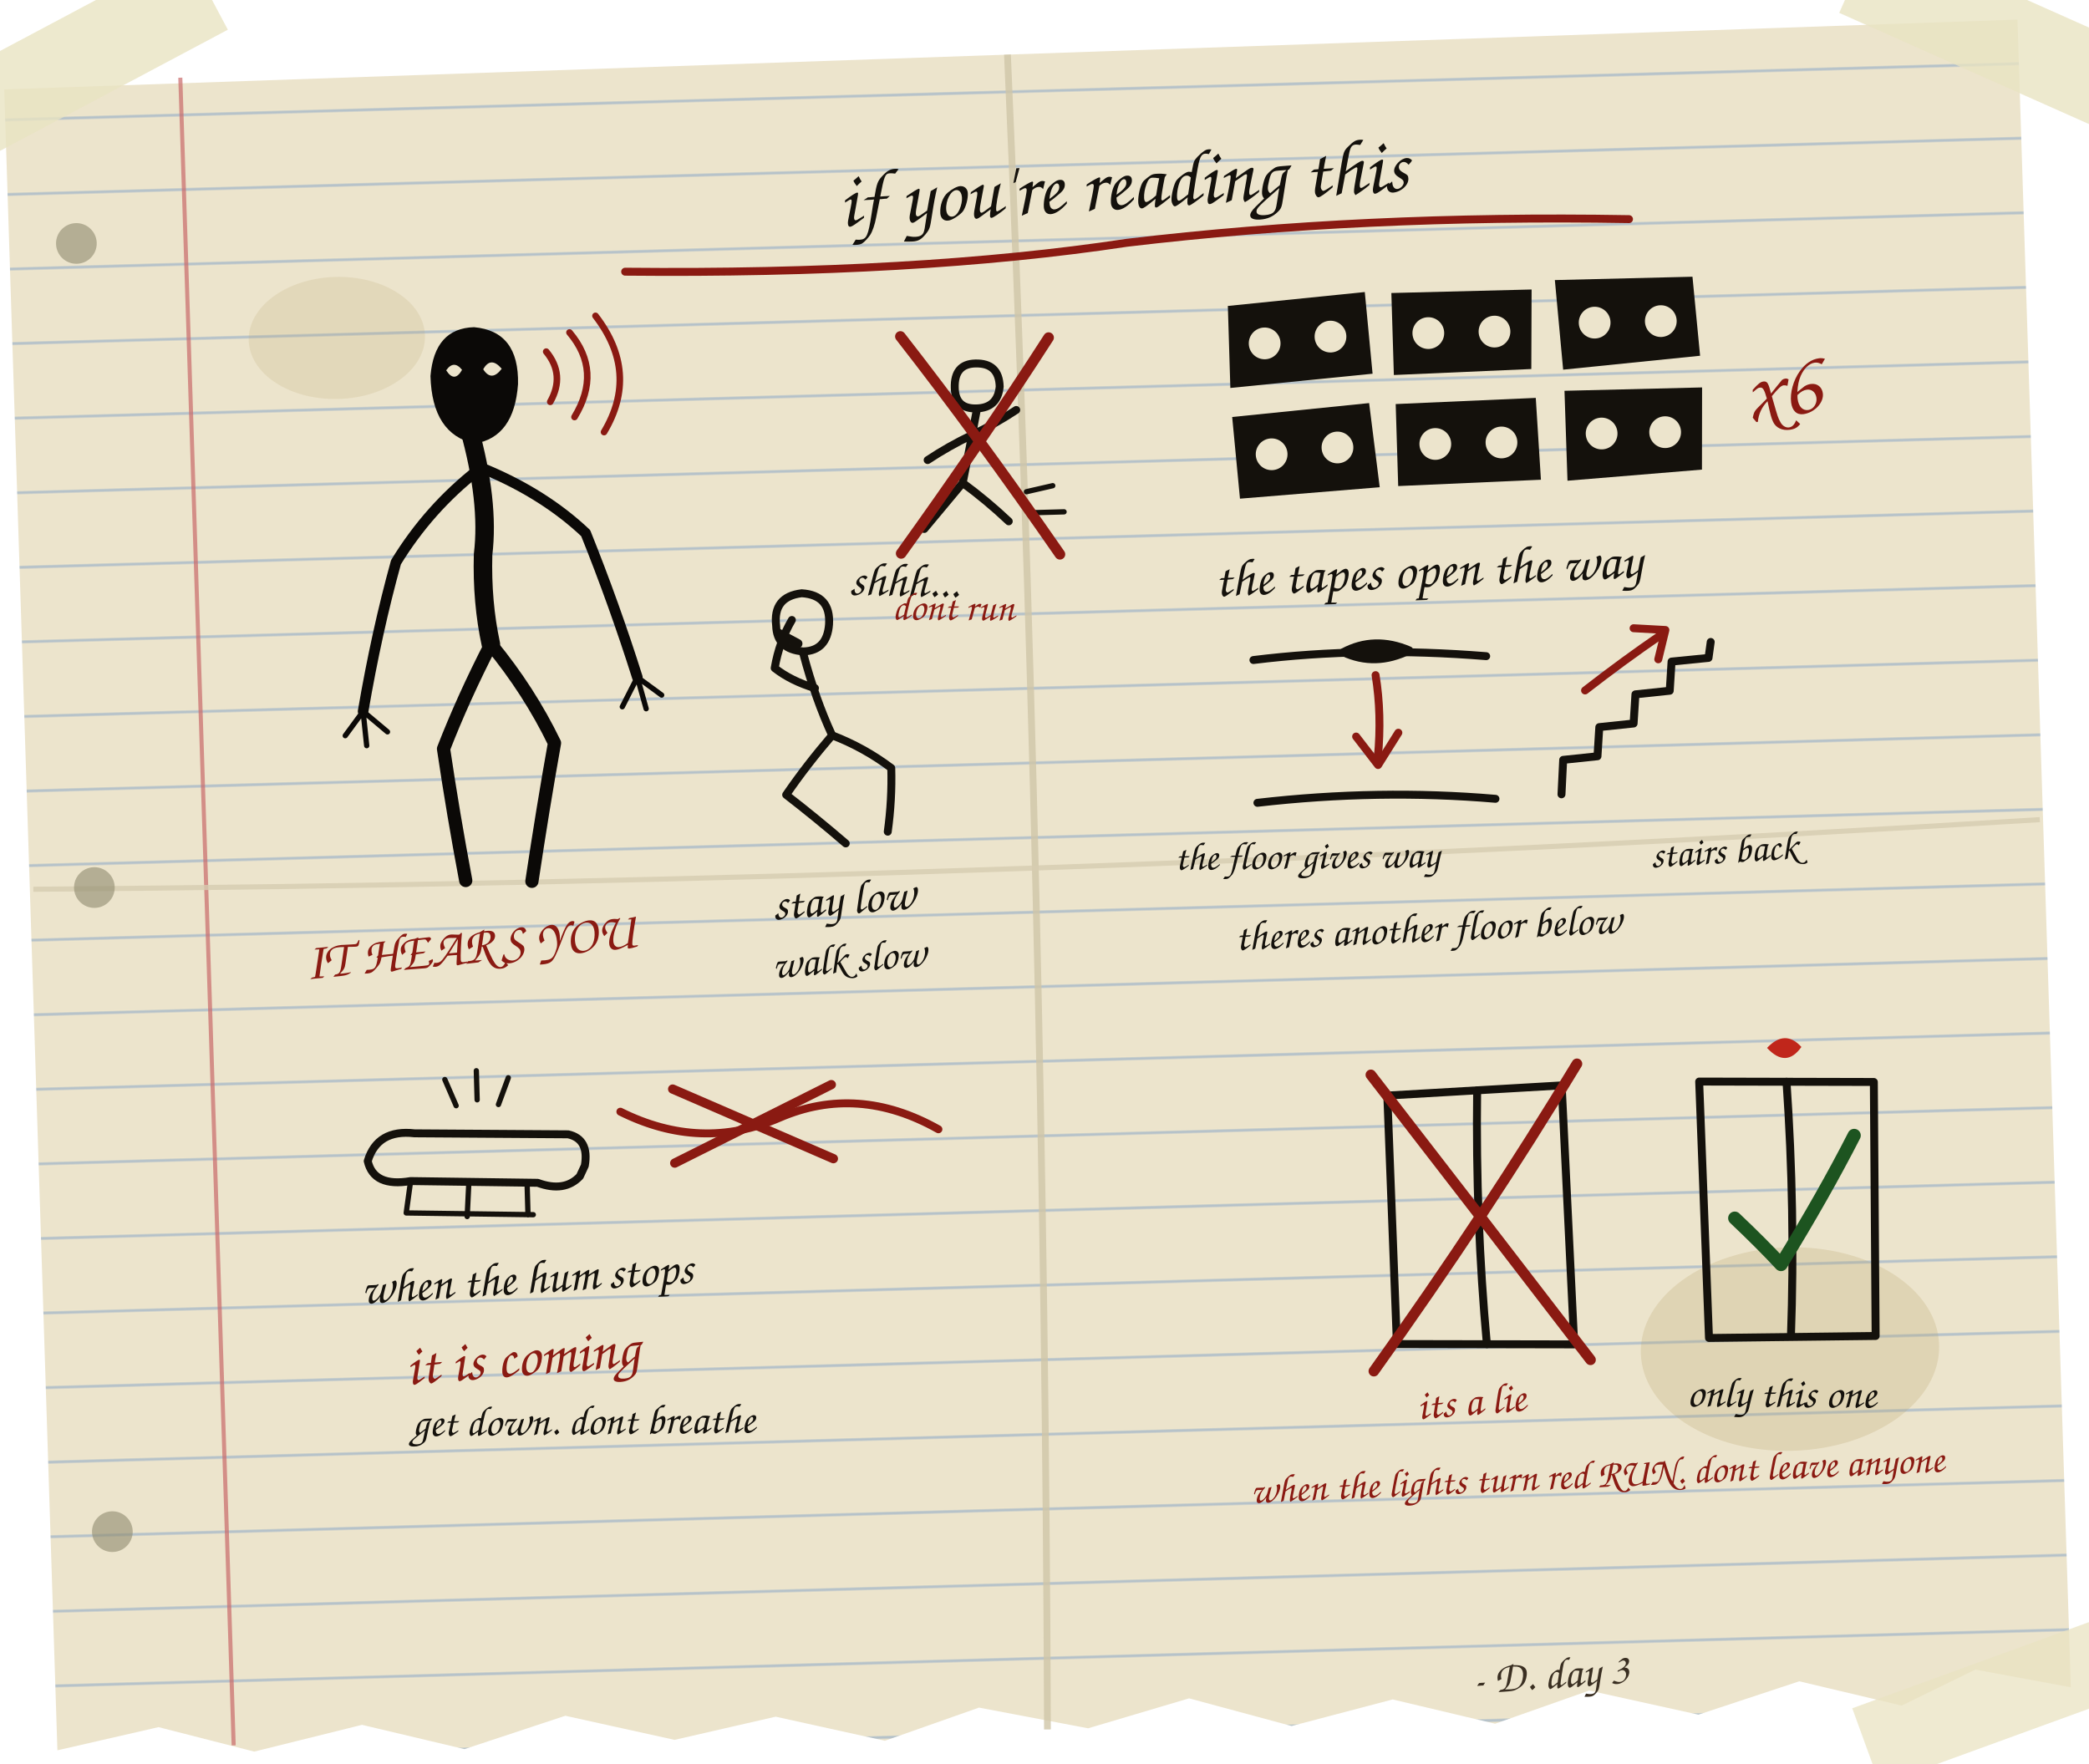
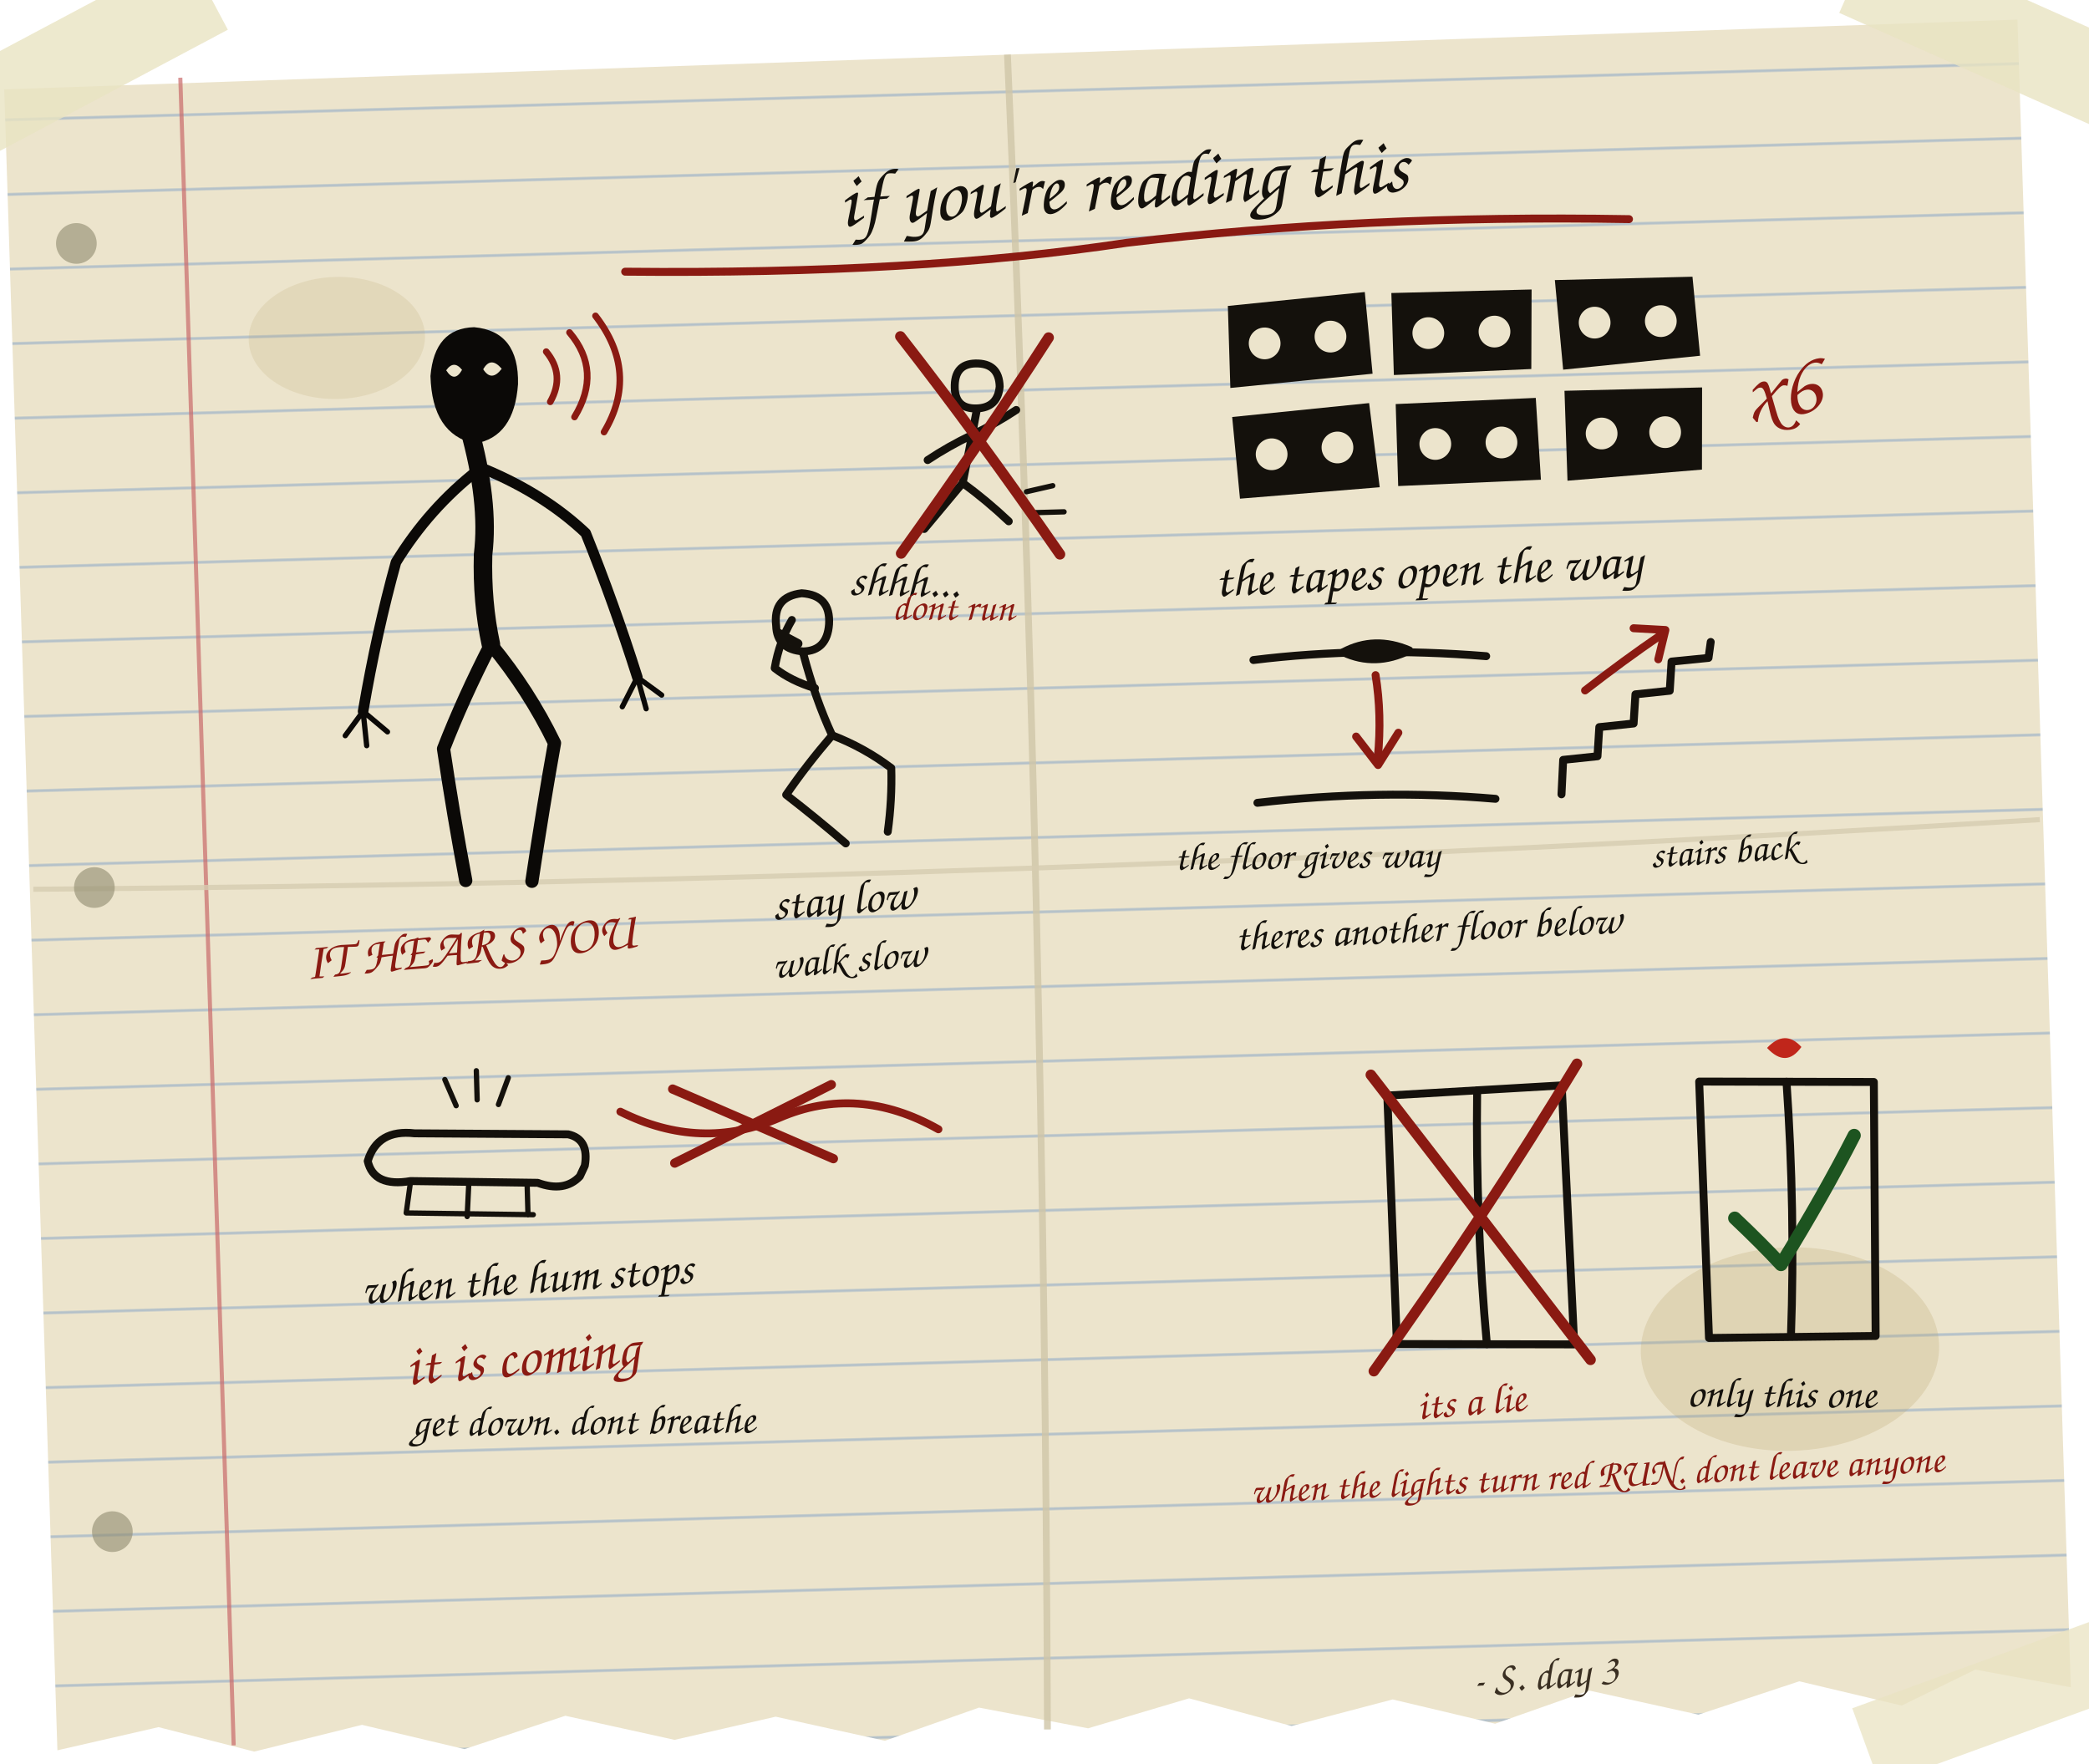
<svg xmlns="http://www.w3.org/2000/svg" width="1232" height="1040" viewBox="36 16 616 520">
  <defs>
    <pattern id="ruled" width="20" height="22" patternUnits="userSpaceOnUse">
      <rect width="20" height="22" fill="#ece4cc" />
      <line x1="0" y1="21" x2="20" y2="21" stroke="#9fb3c8" stroke-width="0.8" opacity="0.7" />
    </pattern>
  </defs>
  <g transform="rotate(-1.6 340 280)">
    <path d="M44 34 L638 30 L640 522 L612 516 L590 526 L560 518 L530 527 L498 519 L470 528 L440 520 L410 527 L380 518 L350 526 L318 519 L290 528 L258 520 L228 526 L196 518 L166 527 L136 519 L104 526 L76 518 L46 524Z" fill="url(#ruled)" />
    <line x1="96" y1="32" x2="98" y2="524" stroke="#c96a6a" stroke-width="1.2" opacity="0.7" />
    <path d="M340 32 Q344 280 338 526" stroke="#cfc5a8" stroke-width="2" fill="none" opacity="0.8" />
    <path d="M46 270 Q340 276 638 266" stroke="#d6ccb0" stroke-width="1.5" fill="none" opacity="0.8" />
    <ellipse cx="560" cy="420" rx="44" ry="30" fill="#b9a26a" opacity="0.25" />
    <ellipse cx="140" cy="110" rx="26" ry="18" fill="#b9a26a" opacity="0.18" />
    <circle cx="64" cy="80" r="6" fill="#8f8a6e" opacity="0.6" />
    <circle cx="64" cy="270" r="6" fill="#8f8a6e" opacity="0.6" />
    <circle cx="64" cy="460" r="6" fill="#8f8a6e" opacity="0.6" />
  </g>
  <rect x="18" y="20" width="84" height="26" fill="#e9e3c2" opacity="0.8" transform="rotate(-28 60 33)" />
  <rect x="580" y="12" width="84" height="26" fill="#e9e3c2" opacity="0.8" transform="rotate(24 622 25)" />
  <rect x="584" y="506" width="76" height="24" fill="#e9e3c2" opacity="0.75" transform="rotate(-20 622 518)" />
  <g transform="rotate(-1.6 340 280) translate(108 44) scale(0.78)" font-family="'Segoe Print','Bradley Hand','Comic Sans MS',cursive" stroke-linecap="round" stroke-linejoin="round">
    <g transform="rotate(-2 340 40)">
      <text x="340" y="44" text-anchor="middle" font-size="30" fill="#14110c">if you're reading this</text>
      <path d="M150 56 Q260 64 340 57 Q430 52 530 60" stroke="#8a1a12" stroke-width="3" fill="none" />
    </g>
    <g fill="none" stroke="#0b0907">
      <path d="M90 120 Q97 148 94 168 Q93 186 96 202" stroke-width="7" />
      <path d="M96 202 Q85 222 77 241 Q80 266 84 291" stroke-width="5" />
      <path d="M96 202 Q110 220 119 240 Q114 264 109 292" stroke-width="5" />
      <path d="M93 136 Q74 150 61 170 Q53 196 47 226" stroke-width="4" />
      <path d="M47 226 l-7 9 M47 226 l1 13 M47 226 l9 8" stroke-width="2" />
      <path d="M96 136 Q118 146 133 161 Q143 188 151 216" stroke-width="4" />
      <path d="M151 216 l-6 11 M151 216 l3 12 M151 216 l9 7" stroke-width="2" />
    </g>
    <path d="M76 100 Q78 82 93 82 Q110 84 109 104 Q107 124 92 126 Q76 122 76 100Z" fill="#0b0907" />
    <path d="M82 98 q3 -4 6 0 q-3 5 -6 0Z" fill="#ece4cc" />
    <path d="M96 98 q3 -5 7 0 q-4 5 -7 0Z" fill="#ece4cc" />
    <g stroke="#8a1a12" fill="none" stroke-width="2.5">
      <path d="M120 92 q7 9 1 19" />
      <path d="M129 85 q12 15 1 32" />
      <path d="M139 79 q16 22 2 44" />
    </g>
    <g transform="rotate(-4 90 316)">
      <text x="22" y="322" font-size="20" fill="#8a1a12">IT HEARS YOU</text>
    </g>
    <g stroke="#14110c" stroke-width="3" fill="none">
      <path d="M204 198 q-1 -11 10 -12 q11 1 10 12 q-1 10 -10 10 q-10 -1 -10 -10Z" />
      <path d="M214 209 Q218 226 224 240 Q214 251 206 262 Q217 271 228 281" />
      <path d="M224 240 Q236 245 246 253 Q246 265 244 277" />
      <path d="M218 222 Q209 219 203 214 Q205 204 210 196" />
      <path d="M205 201 l7 4" stroke-width="3.5" />
    </g>
    <g transform="rotate(3 250 186)">
      <text x="232" y="188" font-size="18" fill="#14110c">shhh...</text>
    </g>
    <g transform="rotate(-3 220 310)">
      <text x="200" y="308" font-size="18" fill="#14110c">stay low</text>
      <text x="198" y="330" font-size="16" fill="#14110c">walk slow</text>
    </g>
    <g stroke="#14110c" stroke-width="3" fill="none">
      <path d="M274 110 q0 -9 8 -9 q9 0 9 9 q-1 8 -9 8 q-8 0 -8 -8Z" />
      <path d="M282 119 Q279 133 276 146 Q268 155 261 163 M276 146 Q285 153 293 161 M280 128 Q289 124 297 119 M280 128 Q271 132 263 137" />
      <path d="M300 150 l10 -2 M302 158 l12 0" stroke-width="2" />
    </g>
    <path d="M254 90 Q282 128 312 174" stroke="#8a1a12" stroke-width="4" fill="none" />
    <path d="M310 92 Q284 130 252 172" stroke="#8a1a12" stroke-width="4" fill="none" />
    <g transform="rotate(2 280 194)">
      <text x="248" y="198" font-size="15" fill="#8a1a12">dont run</text>
    </g>
    <g transform="translate(376 80) rotate(-2)" fill="#14110c">
      <path d="M2 2 L54 0 L55 31 L1 33Z" />
      <path d="M64 1 L117 3 L115 33 L63 32Z" />
      <path d="M126 0 L178 2 L179 32 L127 34Z" />
      <path d="M1 44 L53 42 L55 74 L2 75Z" />
      <path d="M63 43 L116 44 L116 75 L62 74Z" />
      <path d="M127 42 L179 44 L177 75 L126 76Z" />
      <g fill="#ece4cc">
        <circle cx="15" cy="17" r="6" />
        <circle cx="40" cy="16" r="6" />
        <circle cx="77" cy="17" r="6" />
        <circle cx="102" cy="18" r="6" />
        <circle cx="140" cy="17" r="6" />
        <circle cx="165" cy="18" r="6" />
        <circle cx="15" cy="59" r="6" />
        <circle cx="40" cy="58" r="6" />
        <circle cx="77" cy="59" r="6" />
        <circle cx="102" cy="60" r="6" />
        <circle cx="140" cy="59" r="6" />
        <circle cx="164" cy="60" r="6" />
      </g>
    </g>
    <g transform="rotate(-6 600 120)">
      <text x="572" y="128" font-size="34" fill="#8a1a12">x6</text>
    </g>
    <g transform="rotate(-1 460 186)">
      <text x="370" y="190" font-size="20" fill="#14110c">the tapes open the way</text>
    </g>
    <g stroke="#14110c" stroke-width="3" fill="none">
      <path d="M384 216 Q426 212 472 217" />
      <path d="M384 270 Q430 266 474 271" />
      <path d="M418 214 Q430 208 443 214 Q430 220 418 214Z" fill="#14110c" />
      <path d="M430 223 Q432 238 430 254" stroke="#8a1a12" />
      <path d="M422 246 L430 257 L438 245" stroke="#8a1a12" />
      <path d="M499 270 L500 257 L513 256 L514 245 L527 244 L528 233 L541 232 L542 221 L556 220 L557 214" />
      <path d="M509 231 Q524 220 538 211" stroke="#8a1a12" />
      <path d="M528 208 L540 209 L537 220" stroke="#8a1a12" />
    </g>
    <g transform="rotate(1 440 292)">
      <text x="352" y="296" font-size="15" fill="#14110c">the floor gives way</text>
    </g>
    <g transform="rotate(-2 550 292)">
      <text x="532" y="298" font-size="15" fill="#14110c">stairs back</text>
    </g>
    <g transform="rotate(-1 460 318)">
      <text x="374" y="324" font-size="16" fill="#14110c">theres another floor below</text>
    </g>
    <g stroke="#14110c" stroke-width="3" fill="none">
      <path d="M44 396 Q48 384 62 386 L120 388 Q128 390 126 400 L124 404 Q118 410 108 406 L60 404 Q46 406 44 396Z" />
      <path d="M60 404 L58 416 M82 405 L81 418 M104 406 L104 418 M58 416 L106 418" stroke-width="2" />
    </g>
    <g stroke="#14110c" stroke-width="2" fill="none">
      <path d="M78 376 l-4 -10 M86 374 l0 -11 M94 376 l4 -10" />
    </g>
    <path d="M140 380 Q170 396 200 384 Q230 372 260 390" stroke="#8a1a12" stroke-width="3" fill="none" />
    <path d="M160 372 L220 400 M220 372 L160 400" stroke="#8a1a12" stroke-width="3.5" fill="none" />
    <g transform="rotate(-2 150 440)">
      <text x="40" y="446" font-size="18" fill="#14110c">when the hum stops</text>
    </g>
    <g transform="rotate(-3 150 468)">
      <text x="56" y="476" font-size="22" fill="#8a1a12">it is coming</text>
    </g>
    <g transform="rotate(1 150 494)">
      <text x="58" y="502" font-size="16" fill="#14110c">get down. dont breathe</text>
    </g>
    <g stroke="#14110c" stroke-width="3" fill="none">
      <path d="M430 382 L496 380 L498 478 L431 476Z" />
      <path d="M464 381 Q462 430 465 477" />
      <path d="M548 380 L614 382 L612 478 L549 477Z" />
      <path d="M581 381 Q583 430 580 477" />
    </g>
    <path d="M424 374 Q462 426 504 484" stroke="#8a1a12" stroke-width="4" fill="none" />
    <path d="M502 372 Q466 428 422 486" stroke="#8a1a12" stroke-width="4" fill="none" />
    <path d="M560 432 Q570 442 577 450 Q594 424 606 402" stroke="#1d5420" stroke-width="5" fill="none" />
    <path d="M574 368 q7 -7 13 0 q-6 8 -13 0Z" fill="#c0261b" />
    <g transform="rotate(-3 450 500)">
      <text x="438" y="504" font-size="16" fill="#8a1a12">its a lie</text>
    </g>
    <g transform="rotate(2 580 500)">
      <text x="540" y="504" font-size="16" fill="#14110c">only this one</text>
    </g>
    <g transform="rotate(-1 520 524)">
      <text x="374" y="532" font-size="15" fill="#8a1a12">when the lights turn red RUN. dont leave anyone</text>
    </g>
  </g>
  <g transform="rotate(-4 520 510)">
-     <text x="470" y="512" font-size="13" fill="#3a2f22" font-family="'Segoe Print','Bradley Hand','Comic Sans MS',cursive">- D. day 3</text>
+     <text x="470" y="512" font-size="13" fill="#3a2f22" font-family="'Segoe Print','Bradley Hand','Comic Sans MS',cursive">- S. day 3</text>
  </g>
</svg>
